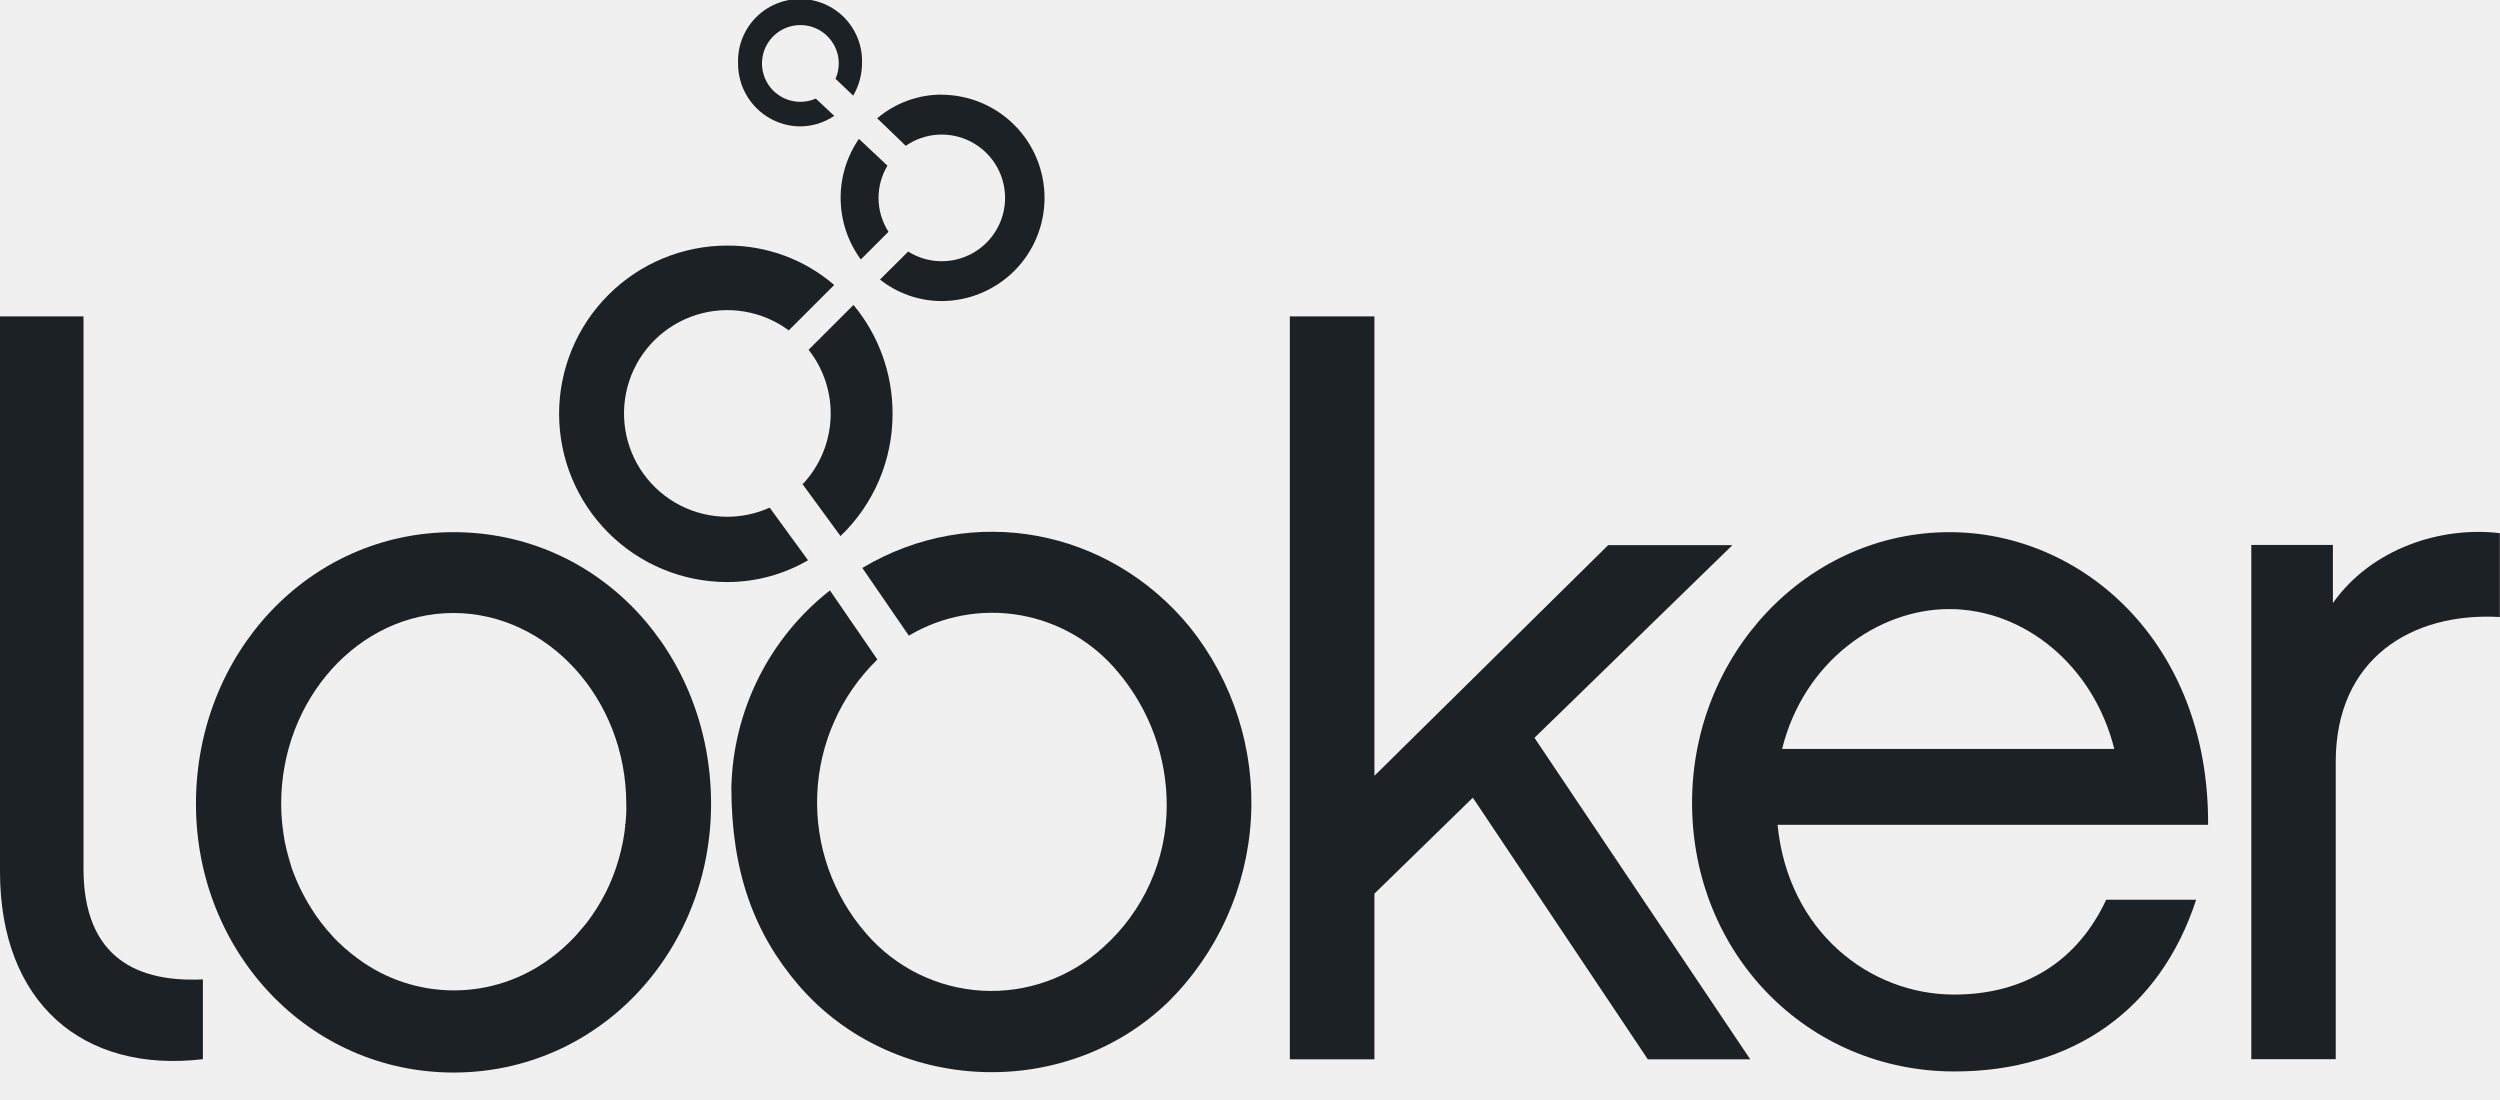
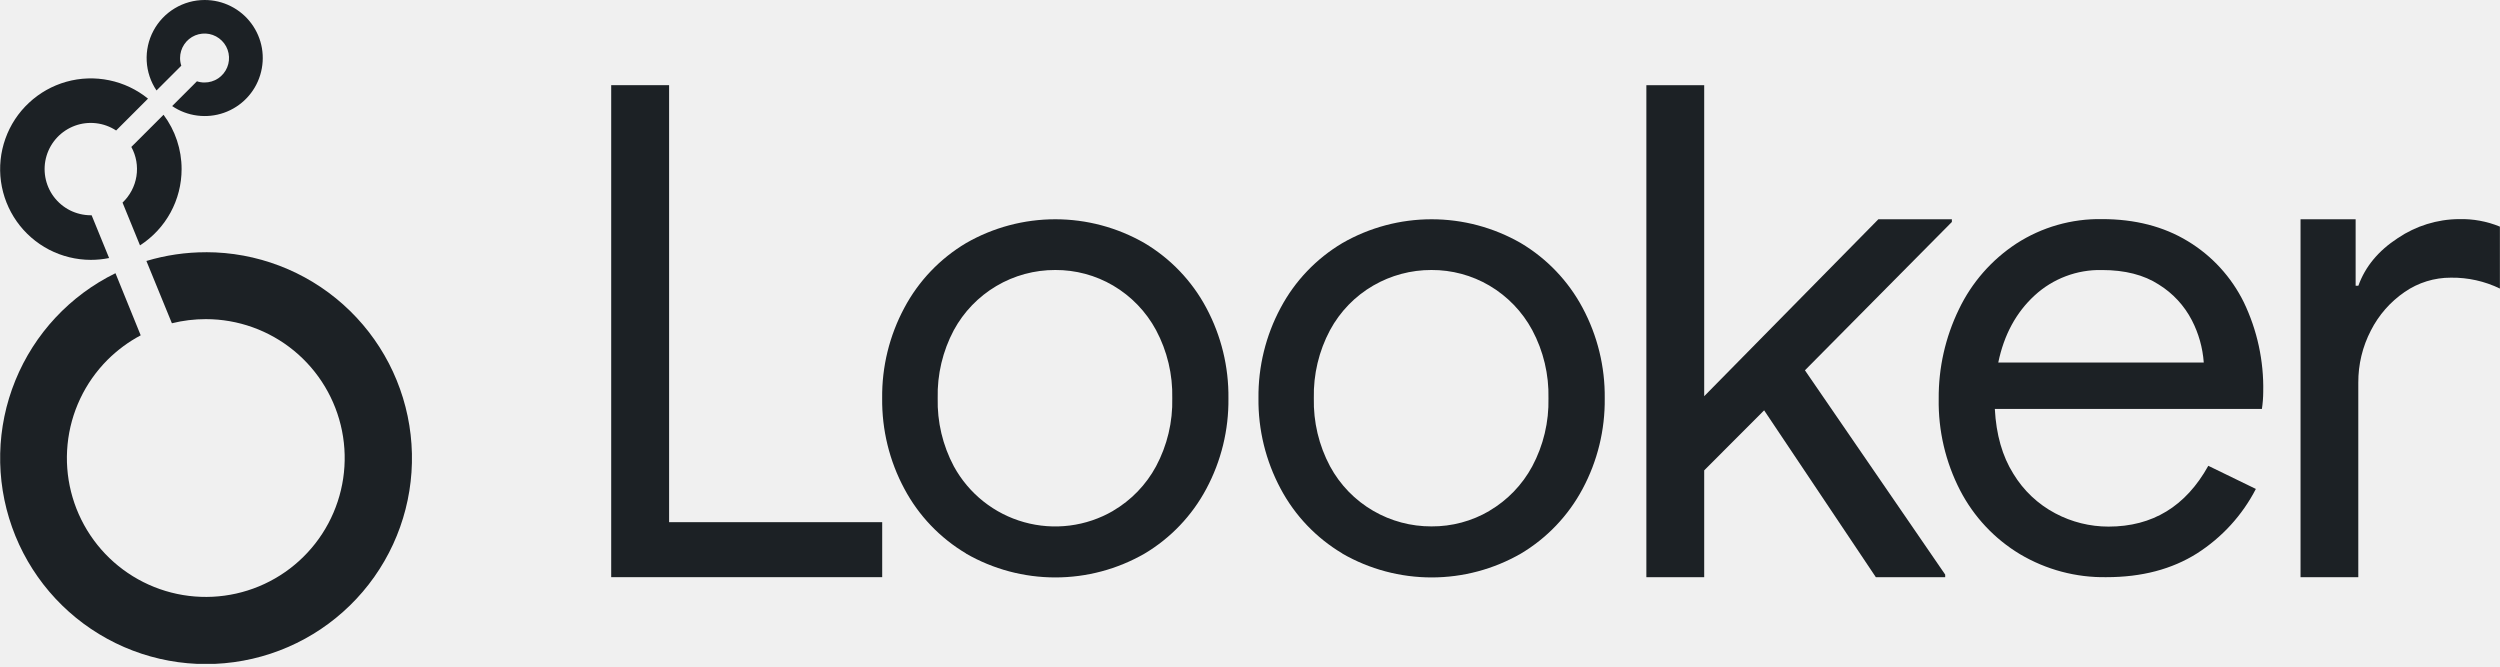
- <svg xmlns="http://www.w3.org/2000/svg" width="75" height="33" viewBox="0 0 75 33" fill="none">
-   <g>
-     <path d="M2.505 26.058V9.492H0V26.148C0 30.074 2.475 32.202 6.086 31.776V29.381C4.177 29.473 2.505 28.782 2.505 26.058Z" fill="#1C2125" />
-     <path d="M17.61 27.674C17.504 27.812 17.379 27.946 17.273 28.072C17.391 27.946 17.501 27.812 17.61 27.674Z" fill="#1C2125" />
-     <path d="M9.963 28.072C9.848 27.946 9.733 27.812 9.629 27.674C9.735 27.812 9.848 27.946 9.963 28.072Z" fill="#1C2125" />
-     <path d="M16.902 28.434C16.776 28.549 16.643 28.656 16.504 28.756C16.643 28.656 16.776 28.549 16.902 28.434Z" fill="#1C2125" />
-     <path d="M10.73 28.756C10.592 28.656 10.459 28.548 10.332 28.434C10.459 28.548 10.592 28.656 10.73 28.756V28.756Z" fill="#1C2125" />
-     <path d="M18.77 24.688C18.751 24.874 18.726 25.061 18.691 25.242C18.726 25.061 18.751 24.869 18.77 24.688Z" fill="#1C2125" />
-     <path d="M18.166 26.779C18.086 26.938 17.998 27.093 17.906 27.24C17.998 27.093 18.086 26.941 18.166 26.779Z" fill="#1C2125" />
-     <path d="M18.633 25.512C18.59 25.691 18.539 25.866 18.48 26.037C18.539 25.872 18.59 25.698 18.633 25.512Z" fill="#1C2125" />
-     <path d="M16.902 28.434C17.031 28.32 17.154 28.199 17.271 28.072C17.154 28.199 17.031 28.32 16.902 28.434V28.434Z" fill="#1C2125" />
-     <path d="M9.331 27.244C9.236 27.094 9.151 26.94 9.07 26.783C9.151 26.942 9.236 27.094 9.331 27.244Z" fill="#1C2125" />
-     <path d="M9.961 28.072C10.078 28.199 10.203 28.321 10.329 28.434C10.203 28.323 10.078 28.199 9.961 28.072Z" fill="#1C2125" />
-     <path d="M8.547 25.242C8.512 25.061 8.487 24.874 8.469 24.688C8.487 24.869 8.519 25.061 8.547 25.242Z" fill="#1C2125" />
-     <path d="M8.751 26.037C8.694 25.866 8.643 25.691 8.602 25.512C8.65 25.691 8.701 25.866 8.751 26.037Z" fill="#1C2125" />
-     <path d="M13.607 15.965C9.252 15.965 5.879 19.619 5.879 24.116C5.879 28.549 9.252 32.176 13.607 32.176C17.961 32.176 21.332 28.554 21.332 24.116C21.332 19.619 17.991 15.965 13.607 15.965ZM18.767 24.688C18.749 24.874 18.724 25.061 18.689 25.243C18.671 25.332 18.652 25.422 18.631 25.512C18.588 25.692 18.538 25.867 18.48 26.037C18.393 26.292 18.29 26.54 18.169 26.781C18.088 26.94 18 27.094 17.908 27.241C17.816 27.389 17.715 27.534 17.609 27.672C17.503 27.81 17.379 27.944 17.273 28.07C17.156 28.197 17.033 28.318 16.904 28.432C16.778 28.547 16.645 28.654 16.506 28.754C15.671 29.376 14.658 29.712 13.617 29.712C12.576 29.712 11.563 29.376 10.729 28.754C10.59 28.654 10.457 28.546 10.33 28.432C10.203 28.319 10.079 28.202 9.962 28.07C9.844 27.939 9.731 27.81 9.628 27.672C9.521 27.534 9.422 27.39 9.331 27.241C9.236 27.092 9.151 26.937 9.07 26.781C8.946 26.541 8.84 26.292 8.75 26.037C8.693 25.867 8.642 25.692 8.601 25.512C8.578 25.422 8.559 25.332 8.541 25.243C8.506 25.061 8.481 24.874 8.463 24.688C8.444 24.501 8.435 24.308 8.435 24.116C8.435 20.966 10.768 18.39 13.6 18.39C16.432 18.39 18.788 20.966 18.788 24.116C18.795 24.308 18.786 24.499 18.767 24.688Z" fill="#1C2125" />
-     <path d="M51.973 16.354H48.245L41.233 23.274V9.492H38.695V31.78H41.233V26.809L44.185 23.93L49.435 31.78H52.507L46.034 22.134L51.973 16.354Z" fill="#1C2125" />
-     <path d="M58.623 29.837C56.09 29.837 53.642 27.946 53.327 24.745H66.243C66.273 19.26 62.453 15.965 58.485 15.965C54.22 15.965 50.762 19.619 50.762 24.084C50.762 28.607 54.216 32.144 58.635 32.144C62.188 32.144 64.811 30.288 65.884 26.993H63.185C62.351 28.784 60.795 29.837 58.623 29.837ZM58.474 18.272C60.712 18.272 62.8 19.949 63.429 22.468H53.463C54.117 19.831 56.355 18.272 58.474 18.272Z" fill="#1C2125" />
-     <path d="M69.987 18.091V16.348H67.539V31.776H70.072V22.853C70.072 19.767 72.34 18.36 74.995 18.51V15.995C73.238 15.784 71.154 16.444 69.987 18.091Z" fill="#1C2125" />
-     <path d="M21.821 15.503C21.331 15.503 20.847 15.387 20.411 15.164C19.974 14.941 19.596 14.618 19.309 14.22C19.021 13.823 18.832 13.364 18.757 12.879C18.682 12.395 18.722 11.899 18.876 11.433C19.029 10.968 19.291 10.545 19.64 10.2C19.988 9.855 20.413 9.598 20.881 9.449C21.348 9.301 21.844 9.265 22.328 9.346C22.811 9.426 23.269 9.62 23.663 9.912L25.026 8.549C24.135 7.782 22.997 7.363 21.821 7.367C20.482 7.367 19.198 7.899 18.252 8.846C17.305 9.792 16.773 11.076 16.773 12.415C16.773 13.754 17.305 15.037 18.252 15.984C19.198 16.931 20.482 17.462 21.821 17.462C22.671 17.46 23.506 17.235 24.241 16.808L23.09 15.229C22.691 15.409 22.259 15.502 21.821 15.503V15.503Z" fill="#1C2125" />
-     <path d="M26.777 12.407C26.779 11.217 26.365 10.064 25.605 9.148L24.258 10.493C24.717 11.075 24.951 11.803 24.918 12.544C24.885 13.284 24.587 13.989 24.078 14.528L25.216 16.082C25.711 15.607 26.105 15.037 26.374 14.405C26.642 13.773 26.779 13.093 26.777 12.407V12.407Z" fill="#1C2125" />
-     <path d="M35.693 18.811C33.262 15.847 29.165 15.071 25.87 17.038L27.265 19.069C28.269 18.473 29.453 18.256 30.603 18.456C31.753 18.656 32.794 19.261 33.538 20.16C34.488 21.283 35.007 22.708 35.002 24.178C35 24.978 34.83 25.768 34.502 26.498C34.175 27.227 33.698 27.88 33.103 28.413C32.614 28.864 32.04 29.213 31.414 29.437C30.788 29.662 30.123 29.758 29.459 29.72C28.795 29.682 28.145 29.511 27.549 29.217C26.953 28.923 26.422 28.512 25.987 28.008C24.981 26.854 24.455 25.359 24.517 23.83C24.579 22.301 25.225 20.853 26.321 19.785L24.898 17.712C24 18.417 23.269 19.312 22.758 20.333C22.247 21.354 21.968 22.475 21.941 23.617C21.941 26.166 22.632 28.013 23.963 29.562C26.777 32.823 31.942 33.056 35.044 30.06C36.523 28.596 37.408 26.637 37.528 24.56C37.648 22.483 36.994 20.435 35.693 18.811V18.811Z" fill="#1C2125" />
-     <path d="M28.258 2.838C27.547 2.837 26.858 3.089 26.316 3.549L27.173 4.374C27.455 4.179 27.785 4.064 28.127 4.041C28.469 4.019 28.811 4.089 29.116 4.245C29.422 4.401 29.679 4.636 29.862 4.927C30.044 5.217 30.144 5.551 30.152 5.894C30.16 6.237 30.075 6.575 29.905 6.874C29.736 7.172 29.49 7.419 29.192 7.588C28.893 7.758 28.555 7.844 28.212 7.836C27.869 7.829 27.535 7.729 27.244 7.547L26.399 8.387C26.924 8.802 27.573 9.029 28.241 9.032C29.062 9.032 29.849 8.706 30.43 8.126C31.01 7.545 31.336 6.758 31.336 5.937C31.336 5.117 31.01 4.329 30.43 3.749C29.849 3.169 29.062 2.842 28.241 2.842L28.258 2.838Z" fill="#1C2125" />
-     <path d="M26.356 5.935C26.357 5.595 26.449 5.261 26.623 4.97L25.767 4.166C25.4 4.701 25.209 5.336 25.219 5.984C25.23 6.632 25.441 7.261 25.824 7.784L26.655 6.955C26.46 6.65 26.356 6.296 26.356 5.935V5.935Z" fill="#1C2125" />
-     <path d="M24.002 3.055C23.755 3.053 23.515 2.972 23.317 2.822C23.119 2.673 22.975 2.464 22.906 2.227C22.836 1.989 22.845 1.735 22.931 1.503C23.018 1.271 23.176 1.073 23.384 0.938C23.592 0.803 23.837 0.739 24.084 0.755C24.331 0.77 24.567 0.865 24.756 1.025C24.944 1.186 25.077 1.402 25.133 1.643C25.189 1.885 25.165 2.137 25.066 2.364L25.596 2.869C25.768 2.574 25.86 2.238 25.861 1.897C25.869 1.647 25.828 1.398 25.738 1.165C25.649 0.932 25.513 0.719 25.34 0.539C25.166 0.359 24.958 0.216 24.728 0.119C24.498 0.021 24.251 -0.029 24.001 -0.029C23.751 -0.029 23.504 0.021 23.274 0.119C23.044 0.216 22.836 0.359 22.663 0.539C22.489 0.719 22.354 0.932 22.264 1.165C22.175 1.398 22.133 1.647 22.142 1.897C22.137 2.395 22.331 2.874 22.68 3.229C23.029 3.585 23.504 3.787 24.002 3.792C24.368 3.791 24.724 3.681 25.027 3.476L24.474 2.958C24.326 3.023 24.165 3.056 24.002 3.055V3.055Z" fill="#1C2125" />
+ <svg xmlns="http://www.w3.org/2000/svg" width="75" height="20" viewBox="0 0 75 20" fill="none">
+   <g clip-path="url(#clip0)">
+     <path d="M6.14 1.54189e-06C5.824 0 5.514 0.086 5.243 0.249C4.973 0.411 4.751 0.645 4.603 0.923C4.454 1.202 4.385 1.516 4.401 1.831C4.417 2.147 4.519 2.452 4.695 2.714L5.439 1.971C5.414 1.897 5.402 1.819 5.402 1.741C5.402 1.596 5.445 1.454 5.526 1.333C5.606 1.212 5.721 1.118 5.855 1.062C5.99 1.007 6.137 0.992 6.28 1.02C6.422 1.049 6.553 1.119 6.656 1.222C6.759 1.324 6.829 1.455 6.857 1.598C6.885 1.74 6.871 1.888 6.815 2.022C6.76 2.156 6.665 2.271 6.545 2.352C6.424 2.432 6.282 2.475 6.136 2.475C6.059 2.476 5.982 2.463 5.908 2.439L5.165 3.182C5.39 3.335 5.648 3.433 5.919 3.467C6.189 3.502 6.464 3.473 6.72 3.383C6.977 3.292 7.21 3.143 7.398 2.946C7.587 2.75 7.727 2.511 7.806 2.251C7.886 1.99 7.904 1.715 7.858 1.446C7.812 1.178 7.703 0.924 7.541 0.705C7.379 0.486 7.168 0.308 6.924 0.186C6.681 0.063 6.412 -0 6.14 1.54189e-06V1.54189e-06Z" fill="#1C2125" />
+     <path d="M5.448 5.074C5.449 4.486 5.259 3.914 4.906 3.443L3.94 4.408C4.087 4.676 4.141 4.986 4.093 5.288C4.045 5.59 3.898 5.868 3.676 6.078L4.2 7.361C4.583 7.114 4.898 6.776 5.116 6.376C5.334 5.977 5.448 5.529 5.448 5.074V5.074Z" fill="#1C2125" />
+     <path d="M2.749 6.458H2.723C2.508 6.458 2.295 6.407 2.102 6.311C1.909 6.214 1.741 6.073 1.612 5.9C1.483 5.727 1.397 5.526 1.359 5.313C1.322 5.101 1.334 4.882 1.396 4.676C1.458 4.469 1.568 4.279 1.716 4.122C1.864 3.965 2.047 3.845 2.249 3.771C2.452 3.697 2.669 3.672 2.884 3.697C3.098 3.722 3.304 3.797 3.484 3.915L4.44 2.959C4.102 2.685 3.703 2.496 3.276 2.408C2.85 2.32 2.408 2.335 1.989 2.453C1.57 2.571 1.185 2.788 0.867 3.086C0.548 3.383 0.306 3.753 0.161 4.163C0.015 4.574 -0.03 5.013 0.029 5.444C0.089 5.876 0.251 6.287 0.502 6.643C0.753 6.999 1.086 7.289 1.472 7.49C1.859 7.69 2.288 7.795 2.723 7.796C2.908 7.796 3.092 7.778 3.273 7.741L2.749 6.458Z" fill="#1C2125" />
+     <path d="M6.176 7.567C5.572 7.567 4.971 7.655 4.392 7.829L5.157 9.698C5.49 9.615 5.832 9.574 6.175 9.574C7.139 9.574 8.073 9.909 8.818 10.52C9.563 11.132 10.073 11.983 10.261 12.929C10.449 13.874 10.303 14.856 9.848 15.706C9.394 16.556 8.659 17.222 7.768 17.591C6.877 17.96 5.886 18.008 4.964 17.728C4.041 17.448 3.244 16.857 2.709 16.056C2.173 15.254 1.932 14.292 2.027 13.332C2.121 12.373 2.546 11.476 3.227 10.794C3.521 10.502 3.855 10.254 4.221 10.06L3.464 8.196C2.102 8.863 1.033 10.008 0.461 11.413C-0.112 12.818 -0.147 14.384 0.361 15.813C0.869 17.243 1.885 18.435 3.216 19.163C4.546 19.892 6.099 20.105 7.576 19.762C9.054 19.42 10.354 18.546 11.229 17.306C12.104 16.067 12.492 14.549 12.319 13.042C12.147 11.535 11.426 10.144 10.294 9.134C9.162 8.124 7.698 7.566 6.181 7.566L6.176 7.567Z" fill="#1C2125" />
+     <path d="M18.336 2.555H20.073V15.665H26.466V17.315H18.336V2.555Z" fill="#1C2125" />
+     <path d="M28.983 16.605C28.199 16.139 27.558 15.467 27.13 14.662C26.682 13.828 26.454 12.893 26.465 11.946C26.454 11.001 26.683 10.068 27.13 9.235C27.558 8.43 28.199 7.758 28.983 7.292C29.797 6.824 30.72 6.578 31.659 6.578C32.598 6.578 33.52 6.824 34.334 7.292C35.118 7.758 35.76 8.43 36.189 9.235C36.636 10.07 36.864 11.004 36.853 11.951C36.864 12.897 36.636 13.832 36.189 14.666C35.76 15.471 35.119 16.143 34.336 16.609C33.521 17.077 32.599 17.323 31.66 17.323C30.721 17.323 29.798 17.077 28.984 16.609L28.983 16.605ZM33.39 15.326C33.935 15.008 34.382 14.545 34.682 13.989C35.017 13.361 35.185 12.658 35.168 11.946C35.184 11.235 35.017 10.532 34.682 9.904C34.383 9.349 33.937 8.886 33.393 8.566C32.867 8.258 32.268 8.097 31.659 8.1C31.036 8.098 30.424 8.264 29.888 8.582C29.352 8.9 28.912 9.357 28.615 9.904C28.281 10.532 28.114 11.235 28.131 11.946C28.114 12.657 28.281 13.361 28.615 13.989C28.837 14.395 29.137 14.752 29.499 15.04C29.861 15.328 30.277 15.541 30.722 15.665C31.167 15.79 31.633 15.824 32.092 15.766C32.551 15.708 32.993 15.558 33.393 15.326H33.39Z" fill="#1C2125" />
+     <path d="M40.272 16.605C39.488 16.139 38.847 15.467 38.419 14.662C37.972 13.827 37.743 12.893 37.754 11.946C37.744 11.001 37.972 10.068 38.419 9.235C38.847 8.43 39.488 7.758 40.272 7.292C41.086 6.824 42.009 6.578 42.948 6.578C43.887 6.578 44.809 6.824 45.624 7.292C46.408 7.758 47.049 8.43 47.478 9.235C47.925 10.07 48.153 11.004 48.142 11.951C48.153 12.897 47.925 13.832 47.478 14.666C47.049 15.471 46.408 16.143 45.625 16.609C44.81 17.077 43.888 17.323 42.949 17.323C42.01 17.323 41.087 17.077 40.273 16.609L40.272 16.605ZM44.679 15.326C45.223 15.007 45.669 14.544 45.968 13.989C46.303 13.361 46.47 12.658 46.454 11.946C46.47 11.235 46.303 10.532 45.968 9.904C45.669 9.349 45.223 8.886 44.679 8.566C44.153 8.258 43.554 8.097 42.944 8.1C42.332 8.098 41.73 8.259 41.199 8.566C40.651 8.883 40.202 9.347 39.901 9.904C39.566 10.532 39.399 11.235 39.415 11.946C39.399 12.658 39.566 13.361 39.901 13.989C40.202 14.546 40.651 15.009 41.199 15.326C41.73 15.634 42.332 15.794 42.944 15.792C43.556 15.796 44.156 15.635 44.683 15.326H44.679Z" fill="#1C2125" />
+     <path d="M49.391 2.555H51.126V11.886L56.352 6.577H58.556V6.659L54.148 11.109L58.356 17.238V17.315H56.275L52.924 12.31L51.126 14.111V17.315H49.391V2.555Z" fill="#1C2125" />
+     <path d="M60.599 16.625C59.835 16.166 59.214 15.503 58.804 14.712C58.366 13.863 58.145 12.919 58.161 11.963C58.154 11.034 58.361 10.116 58.767 9.28C59.151 8.477 59.747 7.795 60.492 7.307C61.256 6.813 62.15 6.558 63.059 6.573C64.05 6.573 64.909 6.794 65.637 7.237C66.361 7.675 66.943 8.312 67.316 9.071C67.717 9.908 67.916 10.826 67.897 11.754C67.896 11.926 67.883 12.098 67.857 12.269H59.845C59.885 13.039 60.07 13.686 60.4 14.212C60.705 14.716 61.14 15.127 61.66 15.401C62.151 15.662 62.699 15.798 63.256 15.798C64.576 15.798 65.574 15.19 66.249 13.974L67.676 14.668C67.269 15.457 66.66 16.123 65.912 16.601C65.158 17.077 64.253 17.315 63.196 17.315C62.283 17.331 61.384 17.091 60.599 16.625V16.625ZM66.113 10.876C66.081 10.434 65.96 10.002 65.756 9.608C65.529 9.168 65.186 8.798 64.765 8.537C64.316 8.246 63.748 8.101 63.06 8.101C62.313 8.084 61.588 8.357 61.038 8.864C60.484 9.373 60.12 10.044 59.948 10.876H66.113Z" fill="#1C2125" />
+     <path d="M69.016 6.578H70.669V8.572H70.751C70.956 8 71.35 7.523 71.936 7.142C72.478 6.776 73.117 6.578 73.771 6.573C74.191 6.563 74.609 6.639 74.997 6.799V8.657C74.54 8.435 74.037 8.323 73.528 8.33C73.032 8.328 72.547 8.478 72.139 8.76C71.71 9.054 71.362 9.451 71.127 9.914C70.875 10.398 70.746 10.936 70.749 11.481V17.315H69.016V6.578Z" fill="#1C2125" />
  </g>
+   <defs>
+     <clipPath id="clip0">
+       <path d="M0 0H75V19.917H0V0Z" fill="white" />
+     </clipPath>
+   </defs>
</svg>
